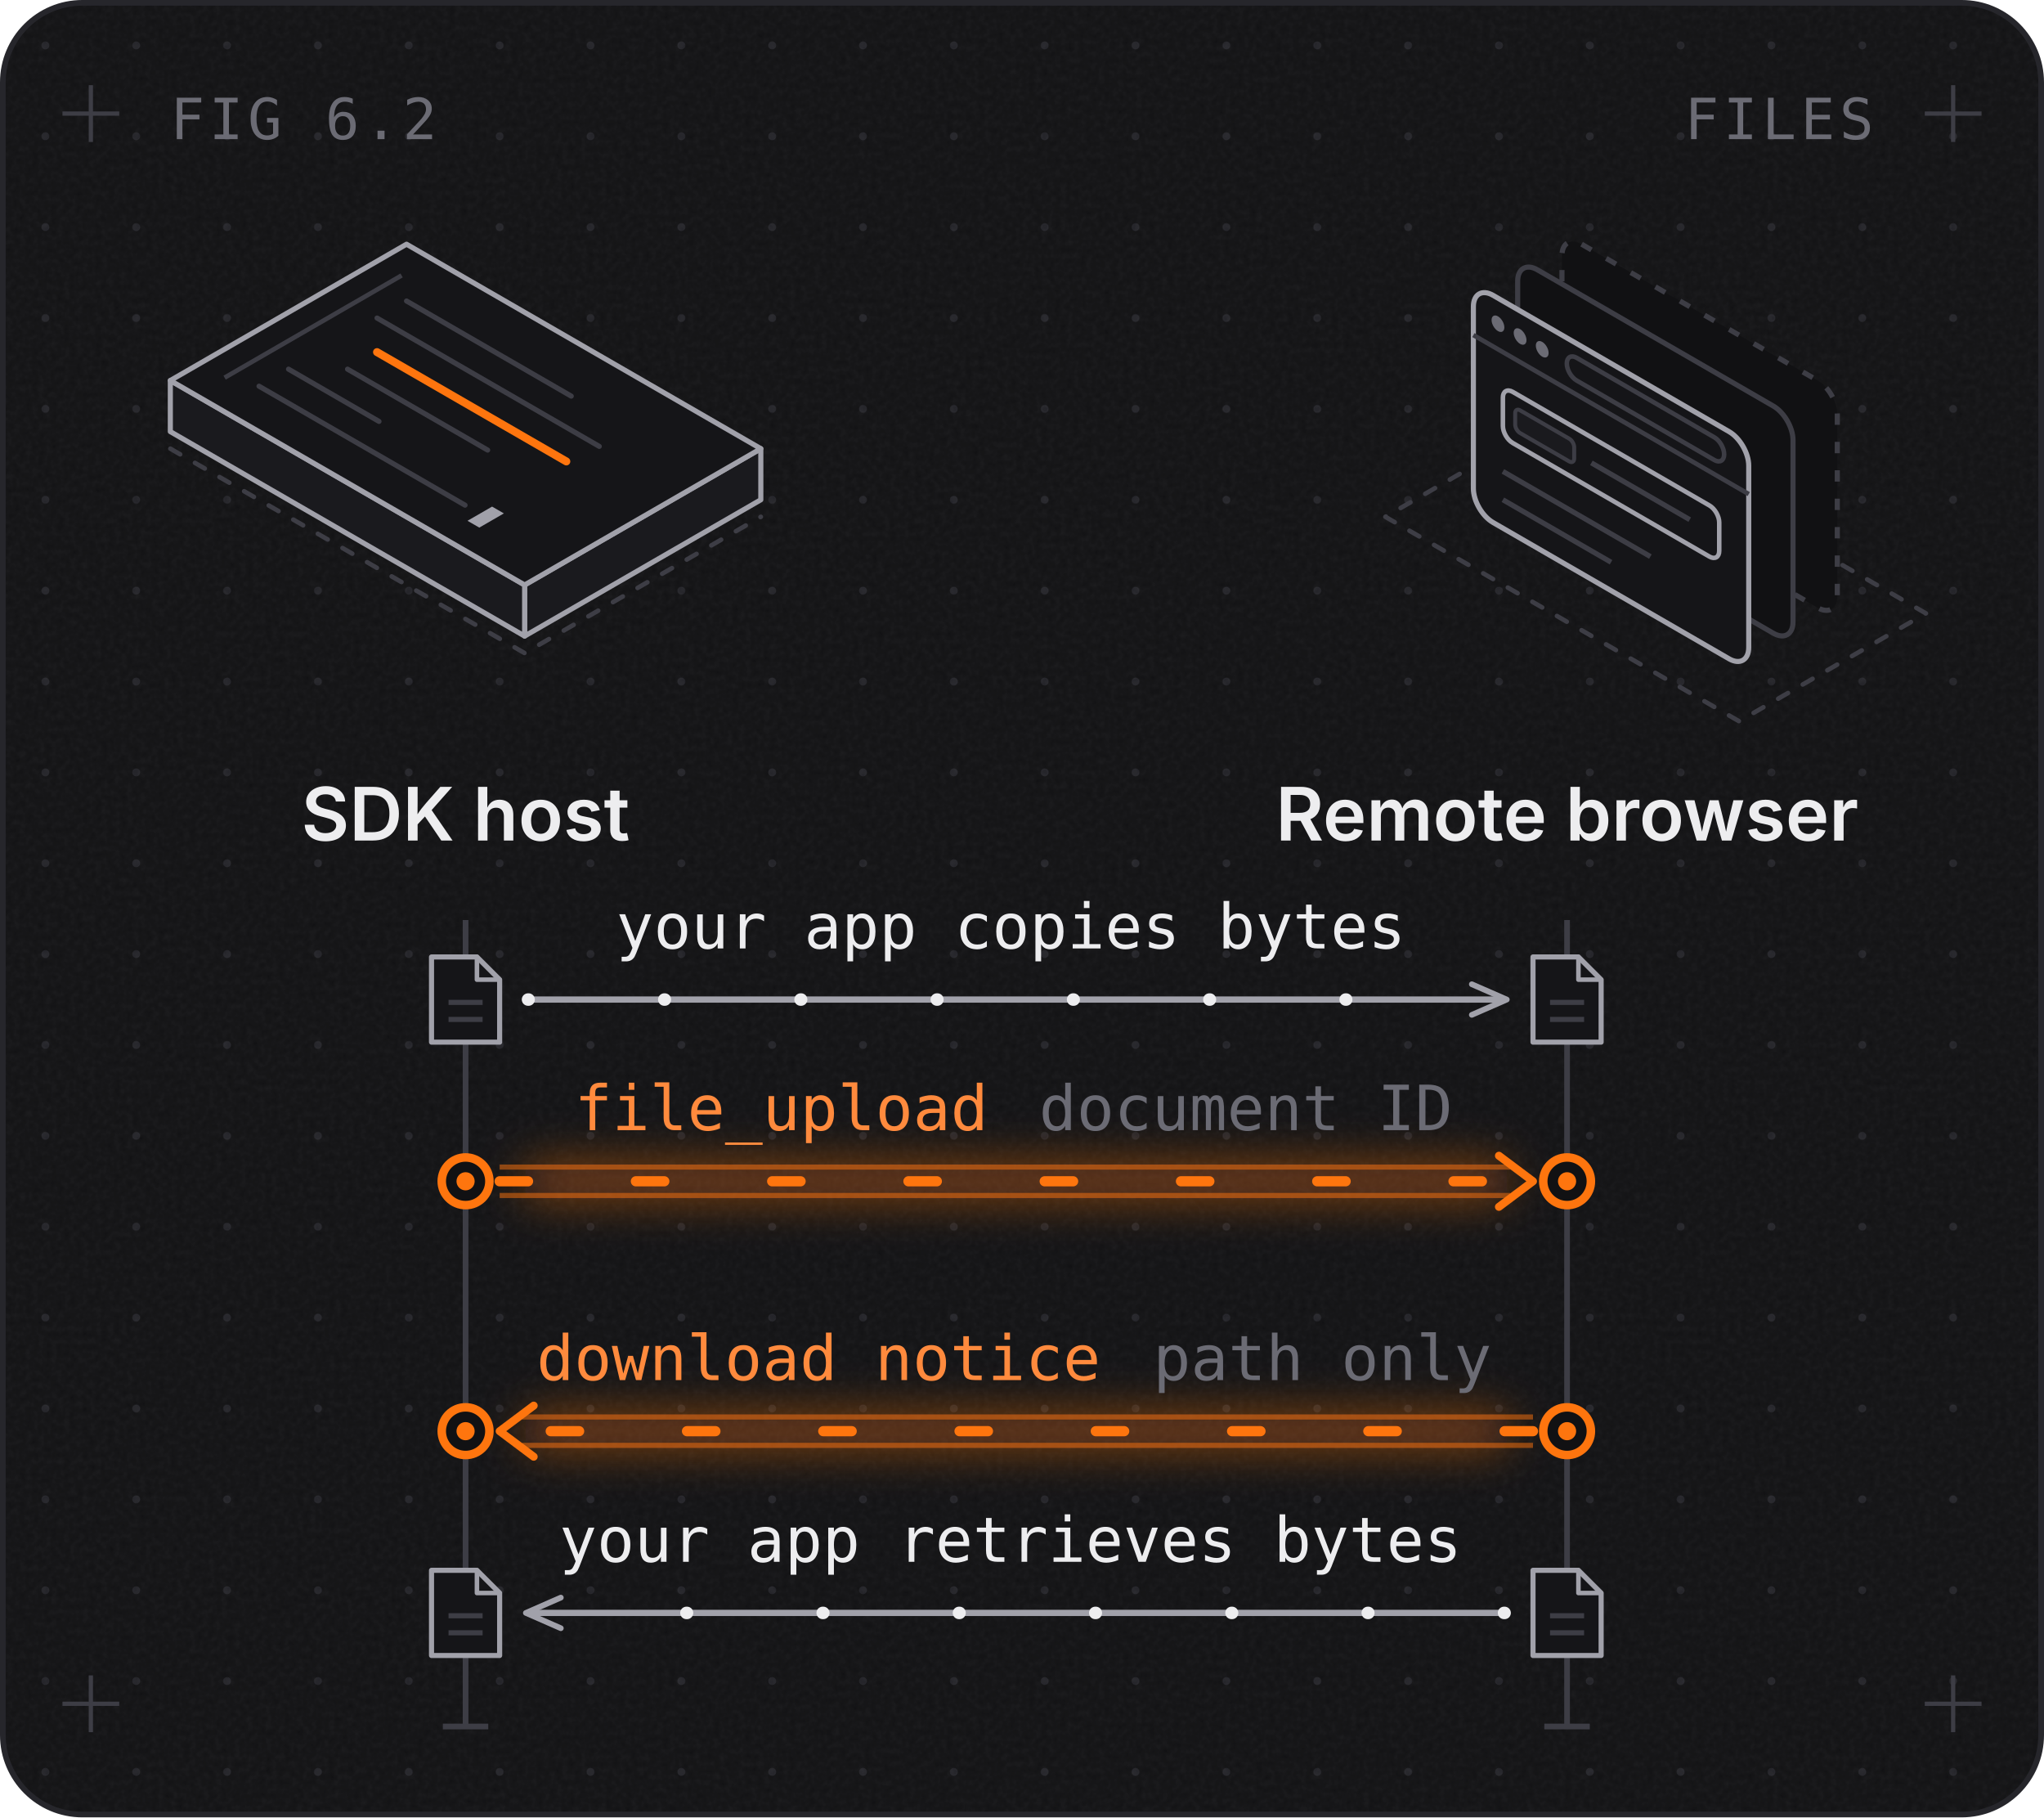
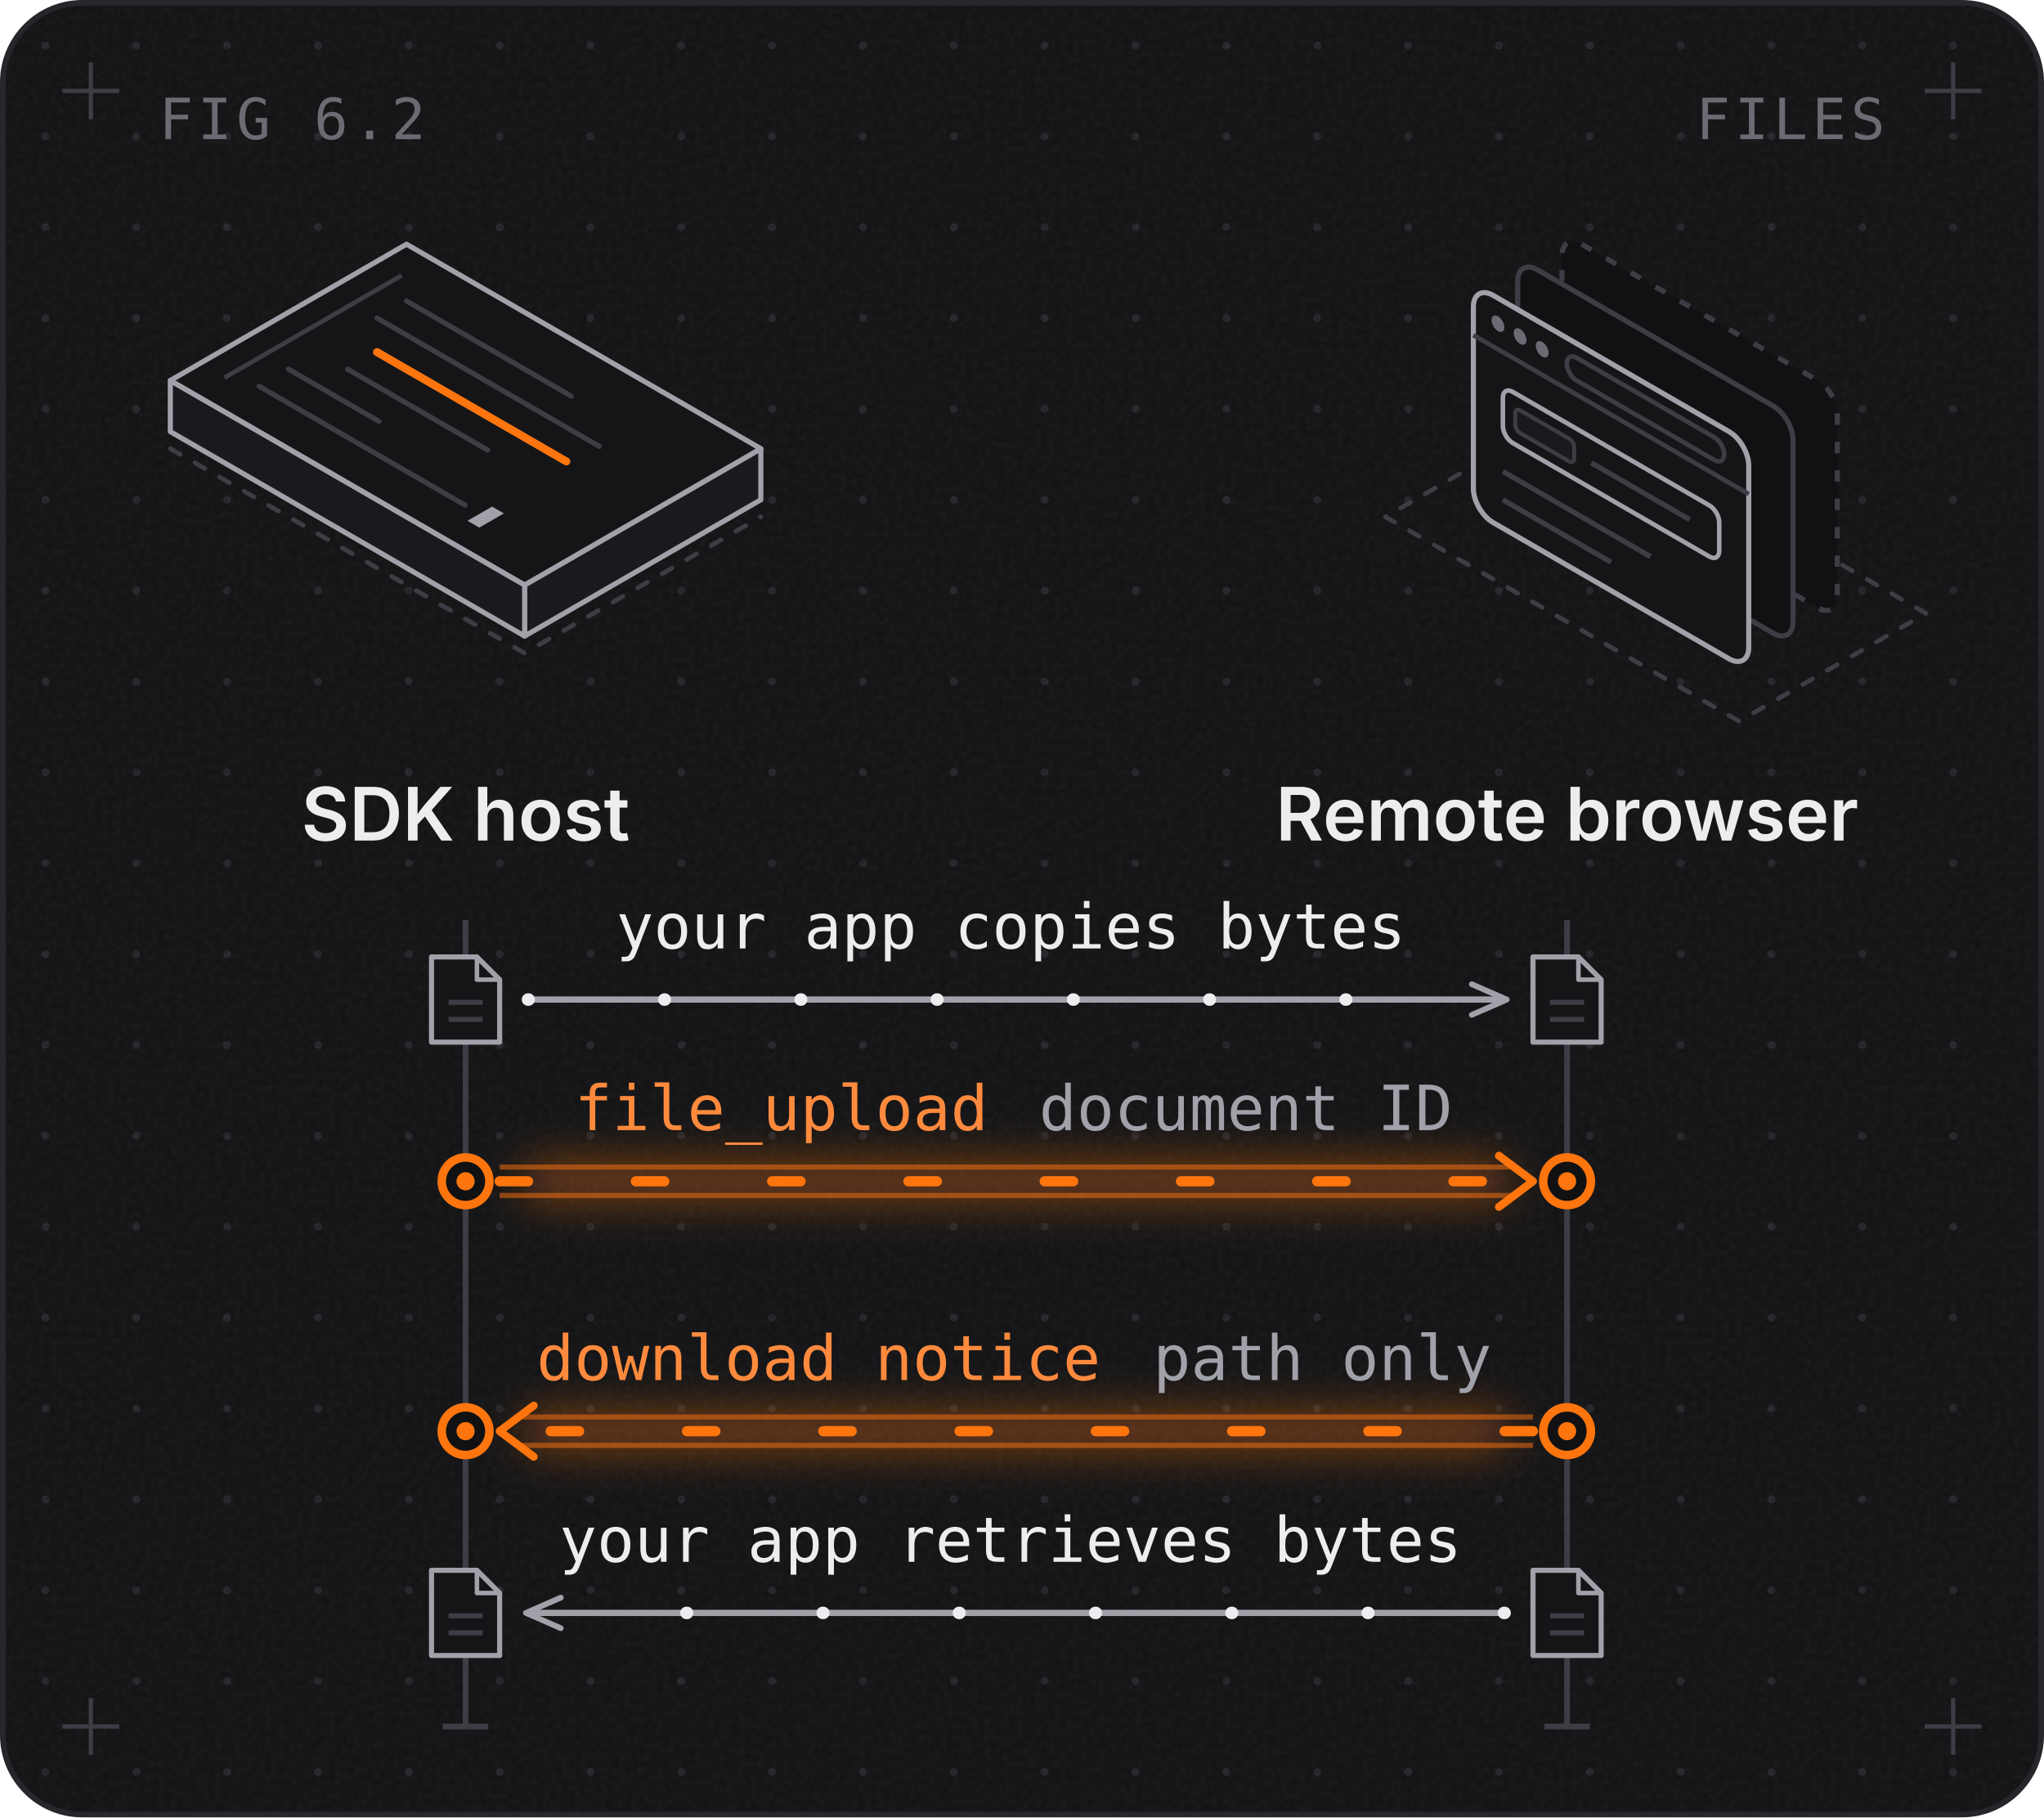
<svg xmlns="http://www.w3.org/2000/svg" viewBox="0 0 360 320" width="360" height="320" role="img" aria-labelledby="t d" fill="none">
  <style>.s{font-family:Geist, Inter, -apple-system, BlinkMacSystemFont, 'Segoe UI', Helvetica, Arial, sans-serif}.m{font-family:'Geist Mono', ui-monospace, SFMono-Regular, Menlo, monospace}text{font-kerning:normal}@keyframes fw{to{stroke-dashoffset:-24}}@keyframes blink{0%,49%{fill-opacity:1}50%,100%{fill-opacity:0}}@media (prefers-reduced-motion:no-preference){.fw{animation:fw 1.3s linear infinite}.blink{animation:blink 1.1s steps(1) infinite}}</style>
  <defs>
    <pattern id="dots" width="16" height="16" patternUnits="userSpaceOnUse">
      <circle cx="8" cy="8" r="0.7" fill="#232328" />
    </pattern>
    <filter id="grain" x="0" y="0" width="100%" height="100%">
      <feTurbulence type="fractalNoise" baseFrequency="0.9" numOctaves="2" seed="7" stitchTiles="stitch" />
      <feColorMatrix values="0 0 0 0 0.5  0 0 0 0 0.5  0 0 0 0 0.5  0 0 0 0.07 0" />
    </filter>
    <clipPath id="card">
      <rect x="0.5" y="0.5" width="359" height="319" rx="14" />
    </clipPath>
    <marker id="ah" viewBox="0 0 10 10" refX="8.5" refY="5" markerWidth="7" markerHeight="7" orient="auto-start-reverse">
      <path d="M1 1.5 L9 5 L1 8.5" stroke="#A1A1AA" stroke-width="1.3" fill="none" stroke-linejoin="round" stroke-linecap="round" />
    </marker>
    <marker id="ao" viewBox="0 0 10 10" refX="8.5" refY="5" markerWidth="7" markerHeight="7" orient="auto-start-reverse">
      <path d="M1 1.5 L9 5 L1 8.5" stroke="#FE750E" stroke-width="1.3" fill="none" stroke-linejoin="round" stroke-linecap="round" />
    </marker>
    <filter id="glow" filterUnits="userSpaceOnUse" x="0" y="0" width="360" height="320">
      <feGaussianBlur stdDeviation="4" />
    </filter>
  </defs>
  <rect x="0.5" y="0.5" width="359" height="319" rx="14" fill="#111113" />
  <g clip-path="url(#card)">
    <rect width="360" height="320" fill="url(#dots)" />
    <rect width="360" height="320" filter="url(#grain)" />
  </g>
  <rect x="0.5" y="0.5" width="359" height="319" rx="14" fill="none" stroke="#26262B" />
-   <path d="M11 20h10M16 15v10" stroke="#3D3D45" stroke-width="0.75" />
-   <path d="M339 20h10M344 15v10" stroke="#3D3D45" stroke-width="0.75" />
-   <path d="M11 300h10M16 295v10" stroke="#3D3D45" stroke-width="0.75" />
-   <path d="M339 300h10M344 295v10" stroke="#3D3D45" stroke-width="0.75" />
-   <text x="30.0" y="24.5" font-size="10" fill="#6B6B74" letter-spacing="0.08em" class="m">FIG 6.2</text>
-   <text x="330.0" y="24.5" font-size="10" fill="#6B6B74" text-anchor="end" letter-spacing="0.08em" class="m">FILES</text>
+   <path d="M11 16h10M16 11v10" stroke="#3D3D45" stroke-width="0.75" />
+   <path d="M339 16h10M344 11v10" stroke="#3D3D45" stroke-width="0.75" />
+   <path d="M11 304h10M16 299v10" stroke="#3D3D45" stroke-width="0.75" />
+   <path d="M339 304h10M344 299v10" stroke="#3D3D45" stroke-width="0.75" />
+   <text x="28.0" y="24.5" font-size="10" fill="#6B6B74" letter-spacing="0.08em" class="m">FIG 6.2</text>
+   <text x="332.0" y="24.5" font-size="10" fill="#6B6B74" text-anchor="end" letter-spacing="0.08em" class="m">FILES</text>
  <polyline points="30.0,79.0 92.4,115.0 134.0,91.0" stroke="#3D3D45" stroke-width="0.8" stroke-dasharray="2 3" stroke-linejoin="round" stroke-linecap="round" />
  <polygon points="134.0,79.0 92.4,103.0 92.4,112.0 134.0,88.0" fill="#1A1A1E" stroke="#A1A1AA" stroke-width="0.9" stroke-linejoin="round" stroke-linecap="round" />
  <polygon points="30.0,67.0 92.4,103.0 92.4,112.0 30.0,76.0" fill="#1A1A1E" stroke="#A1A1AA" stroke-width="0.9" stroke-linejoin="round" stroke-linecap="round" />
  <polygon points="71.6,43.0 134.0,79.0 92.4,103.0 30.0,67.0" fill="#151518" stroke="#A1A1AA" stroke-width="0.9" stroke-linejoin="round" stroke-linecap="round" />
  <g transform="matrix(0.866,0.5,-0.866,0.5,71.6,43.0)">
    <line x1="10" y1="10.0" x2="43.5" y2="10.0" stroke="#3D3D45" stroke-width="0.9" stroke-linecap="round" vector-effect="non-scaling-stroke" />
    <line x1="10" y1="16.0" x2="55.2" y2="16.0" stroke="#3D3D45" stroke-width="0.9" stroke-linecap="round" vector-effect="non-scaling-stroke" />
    <line x1="16" y1="22.0" x2="54.5" y2="22.0" stroke="#FE750E" stroke-width="1.4" stroke-linecap="round" vector-effect="non-scaling-stroke" />
    <line x1="16" y1="28.0" x2="44.5" y2="28.0" stroke="#3D3D45" stroke-width="0.9" stroke-linecap="round" vector-effect="non-scaling-stroke" />
    <line x1="10" y1="34.0" x2="28.4" y2="34.0" stroke="#3D3D45" stroke-width="0.9" stroke-linecap="round" vector-effect="non-scaling-stroke" />
    <line x1="10" y1="40.0" x2="51.9" y2="40.0" stroke="#3D3D45" stroke-width="0.9" stroke-linecap="round" vector-effect="non-scaling-stroke" />
    <rect class="blink" x="54.9" y="37.5" width="2.4" height="5" fill="#A1A1AA" />
    <line x1="5" y1="6" x2="5" y2="42" stroke="#3D3D45" stroke-width="0.8" vector-effect="non-scaling-stroke" />
  </g>
  <polygon points="276.9,72.0 339.2,108.0 306.3,127.0 244.0,91.0" stroke="#3D3D45" stroke-width="0.8" stroke-dasharray="2 3" stroke-linejoin="round" stroke-linecap="round" />
  <g transform="matrix(0.866,0.5,0,1,275.1,81.0)">
    <rect x="0" y="-40" width="56" height="40" rx="4" fill="#111113" stroke="#3D3D45" stroke-width="0.9" stroke-dasharray="2 3" vector-effect="non-scaling-stroke" />
  </g>
  <g transform="matrix(0.866,0.5,0,1,267.3,85.5)">
    <rect x="0" y="-40" width="56" height="40" rx="4" fill="#111113" stroke="#3D3D45" stroke-width="0.9" vector-effect="non-scaling-stroke" />
  </g>
  <g transform="matrix(0.866,0.5,0,1,259.5,90.0)">
    <rect x="0" y="-40" width="56" height="40" rx="4" fill="#151518" stroke="#A1A1AA" stroke-width="0.9" vector-effect="non-scaling-stroke" />
    <line x1="0" y1="-31" x2="56" y2="-31" stroke="#3D3D45" stroke-width="0.8" vector-effect="non-scaling-stroke" />
    <circle cx="5.0" cy="-35.5" r="1.3" fill="#6B6B74" />
    <circle cx="9.5" cy="-35.5" r="1.3" fill="#6B6B74" />
    <circle cx="14.0" cy="-35.5" r="1.3" fill="#6B6B74" />
    <rect x="19" y="-37.5" width="32" height="4" rx="2" stroke="#3D3D45" stroke-width="0.8" vector-effect="non-scaling-stroke" />
    <rect x="6" y="-25" width="44" height="9" rx="2" stroke="#A1A1AA" stroke-width="0.8" vector-effect="non-scaling-stroke" />
    <rect x="8.5" y="-22.5" width="12" height="4" rx="1" fill="#1A1A1E" stroke="#3D3D45" stroke-width="0.7" vector-effect="non-scaling-stroke" />
    <line x1="24" y1="-20.5" x2="44" y2="-20.5" stroke="#3D3D45" stroke-width="0.9" vector-effect="non-scaling-stroke" />
    <line x1="6" y1="-10" x2="36" y2="-10" stroke="#3D3D45" stroke-width="0.9" vector-effect="non-scaling-stroke" />
    <line x1="6" y1="-5" x2="28" y2="-5" stroke="#3D3D45" stroke-width="0.9" vector-effect="non-scaling-stroke" />
  </g>
  <text x="82.0" y="148.0" font-size="13" fill="#EDEDEF" font-weight="600" text-anchor="middle" class="s">SDK host</text>
  <text x="276.0" y="148.0" font-size="13" fill="#EDEDEF" font-weight="600" text-anchor="middle" class="s">Remote browser</text>
  <line x1="82" y1="162" x2="82" y2="304" stroke="#3D3D45" stroke-width="1" />
  <path d="M78 304h8" stroke="#3D3D45" stroke-width="1" />
  <line x1="276" y1="162" x2="276" y2="304" stroke="#3D3D45" stroke-width="1" />
  <path d="M272 304h8" stroke="#3D3D45" stroke-width="1" />
  <path d="M76.0 168.5h8l4 4v11h-12z" fill="#151518" stroke="#A1A1AA" stroke-width="0.9" stroke-linejoin="round" stroke-linecap="round" />
  <path d="M84.0 168.5v4h4" stroke="#A1A1AA" stroke-width="0.8" stroke-linejoin="round" stroke-linecap="round" />
  <path d="M79.0 176.5h6M79.0 179.5h6" stroke="#3D3D45" stroke-width="0.9" />
  <path d="M270.0 168.5h8l4 4v11h-12z" fill="#151518" stroke="#A1A1AA" stroke-width="0.9" stroke-linejoin="round" stroke-linecap="round" />
  <path d="M278.0 168.5v4h4" stroke="#A1A1AA" stroke-width="0.8" stroke-linejoin="round" stroke-linecap="round" />
  <path d="M273.0 176.5h6M273.0 179.5h6" stroke="#3D3D45" stroke-width="0.9" />
  <line x1="93.0" y1="176" x2="265.0" y2="176" stroke="#A1A1AA" stroke-width="1.1" marker-end="url(#ah)" />
  <line class="fw" x1="93.0" y1="176" x2="257.0" y2="176" stroke="#EDEDEF" stroke-width="2.2" stroke-linecap="round" stroke-dasharray="0.1 23.9" />
  <text x="108.5" y="167.0" font-size="11" fill="#EDEDEF" class="m">your app copies bytes</text>
  <rect x="92.0" y="205" width="174.0" height="6" rx="3" fill="#FE750E" fill-opacity="0.5" filter="url(#glow)" />
  <line x1="88.0" y1="205.5" x2="266.0" y2="205.5" stroke="#FE750E" stroke-width="0.9" stroke-opacity=".5" />
  <line x1="88.0" y1="210.5" x2="266.0" y2="210.5" stroke="#FE750E" stroke-width="0.9" stroke-opacity=".5" />
  <path d="M264.0 203.5L270.0 208L264.0 212.5" stroke="#FE750E" stroke-width="1.4" stroke-linejoin="round" stroke-linecap="round" />
  <line class="fw" x1="88.0" y1="208" x2="262.0" y2="208" stroke="#FE750E" stroke-width="1.8" stroke-linecap="round" stroke-dasharray="5 19" />
  <circle cx="82.0" cy="208.0" r="4.2" fill="#111113" stroke="#FE750E" stroke-width="1.5" />
  <circle cx="82.0" cy="208.0" r="1.6" fill="#FE750E" />
  <circle cx="276.0" cy="208.0" r="4.2" fill="#111113" stroke="#FE750E" stroke-width="1.5" />
  <circle cx="276.0" cy="208.0" r="1.6" fill="#FE750E" />
  <text x="101.2" y="199.0" font-size="11" fill="#FF8A3D" class="m">file_upload</text>
-   <text x="183.0" y="199.0" font-size="11" fill="#6B6B74" class="m">document ID</text>
+   <text x="183.0" y="199.0" font-size="11" fill="#A1A1AA" class="m">document ID</text>
  <rect x="92.0" y="249" width="174.0" height="6" rx="3" fill="#FE750E" fill-opacity="0.5" filter="url(#glow)" />
  <line x1="270.0" y1="249.5" x2="92.0" y2="249.5" stroke="#FE750E" stroke-width="0.9" stroke-opacity=".5" />
  <line x1="270.0" y1="254.5" x2="92.0" y2="254.5" stroke="#FE750E" stroke-width="0.9" stroke-opacity=".5" />
  <path d="M94.0 247.5L88.0 252L94.0 256.5" stroke="#FE750E" stroke-width="1.4" stroke-linejoin="round" stroke-linecap="round" />
  <line class="fw" x1="270.0" y1="252" x2="96.0" y2="252" stroke="#FE750E" stroke-width="1.8" stroke-linecap="round" stroke-dasharray="5 19" />
  <circle cx="276.0" cy="252.0" r="4.2" fill="#111113" stroke="#FE750E" stroke-width="1.5" />
  <circle cx="276.0" cy="252.0" r="1.6" fill="#FE750E" />
  <circle cx="82.0" cy="252.0" r="4.2" fill="#111113" stroke="#FE750E" stroke-width="1.5" />
  <circle cx="82.0" cy="252.0" r="1.6" fill="#FE750E" />
  <text x="94.5" y="243.0" font-size="11" fill="#FF8A3D" class="m">download notice</text>
-   <text x="203.1" y="243.0" font-size="11" fill="#6B6B74" class="m">path only</text>
+   <text x="203.1" y="243.0" font-size="11" fill="#A1A1AA" class="m">path only</text>
  <path d="M270.0 276.5h8l4 4v11h-12z" fill="#151518" stroke="#A1A1AA" stroke-width="0.9" stroke-linejoin="round" stroke-linecap="round" />
  <path d="M278.0 276.5v4h4" stroke="#A1A1AA" stroke-width="0.8" stroke-linejoin="round" stroke-linecap="round" />
  <path d="M273.0 284.5h6M273.0 287.5h6" stroke="#3D3D45" stroke-width="0.9" />
  <path d="M76.0 276.5h8l4 4v11h-12z" fill="#151518" stroke="#A1A1AA" stroke-width="0.9" stroke-linejoin="round" stroke-linecap="round" />
  <path d="M84.0 276.5v4h4" stroke="#A1A1AA" stroke-width="0.8" stroke-linejoin="round" stroke-linecap="round" />
  <path d="M79.0 284.5h6M79.0 287.5h6" stroke="#3D3D45" stroke-width="0.9" />
  <line x1="265.0" y1="284" x2="93.0" y2="284" stroke="#A1A1AA" stroke-width="1.1" marker-end="url(#ah)" />
  <line class="fw" x1="265.0" y1="284" x2="101.0" y2="284" stroke="#EDEDEF" stroke-width="2.2" stroke-linecap="round" stroke-dasharray="0.1 23.9" />
  <text x="98.5" y="275.0" font-size="11" fill="#EDEDEF" class="m">your app retrieves bytes</text>
</svg>
